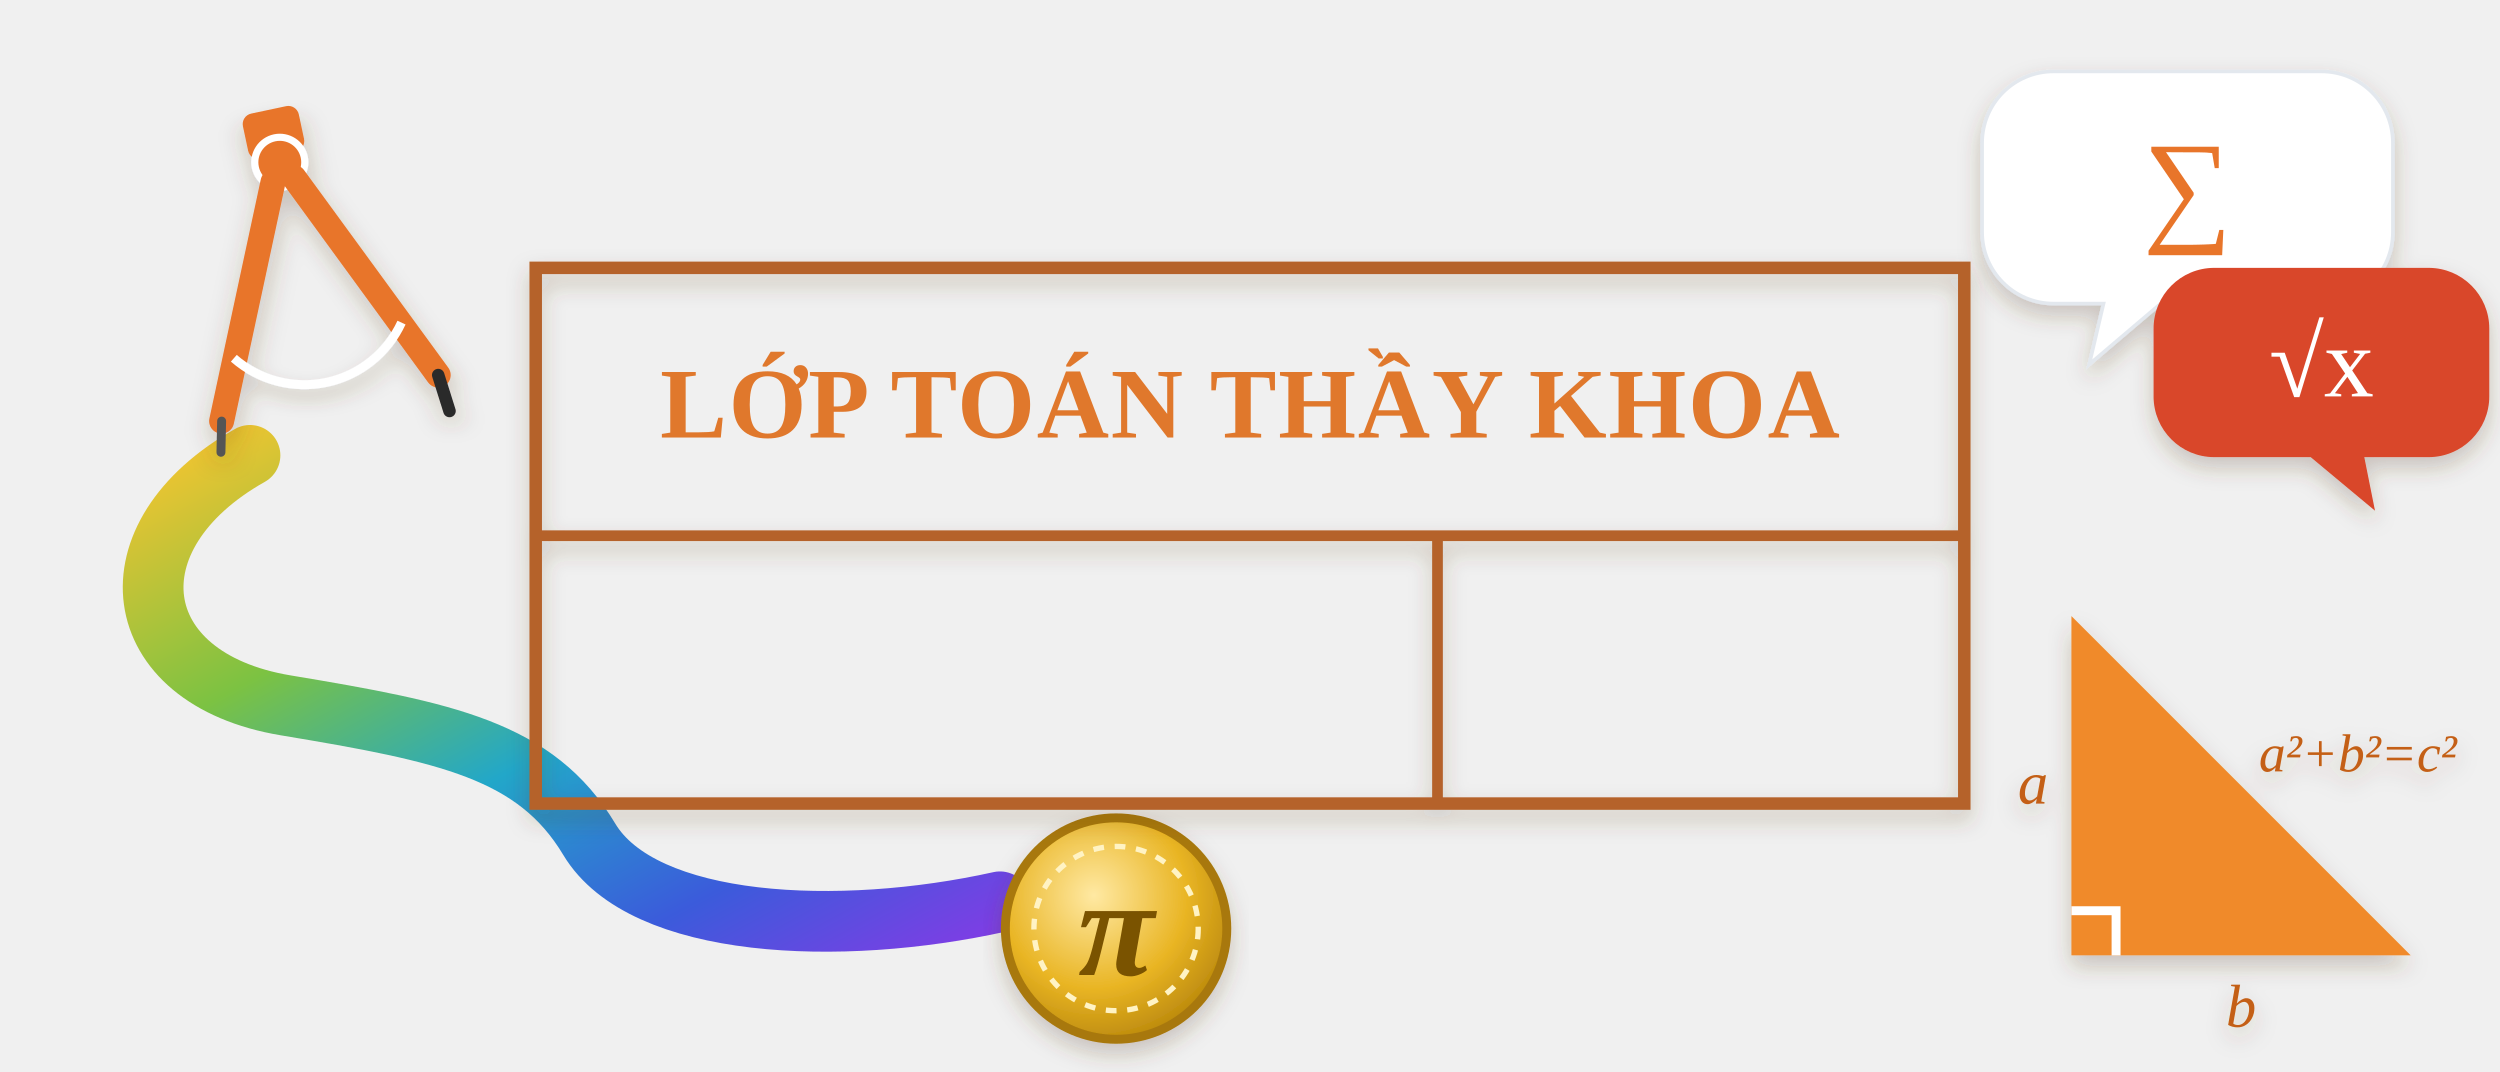
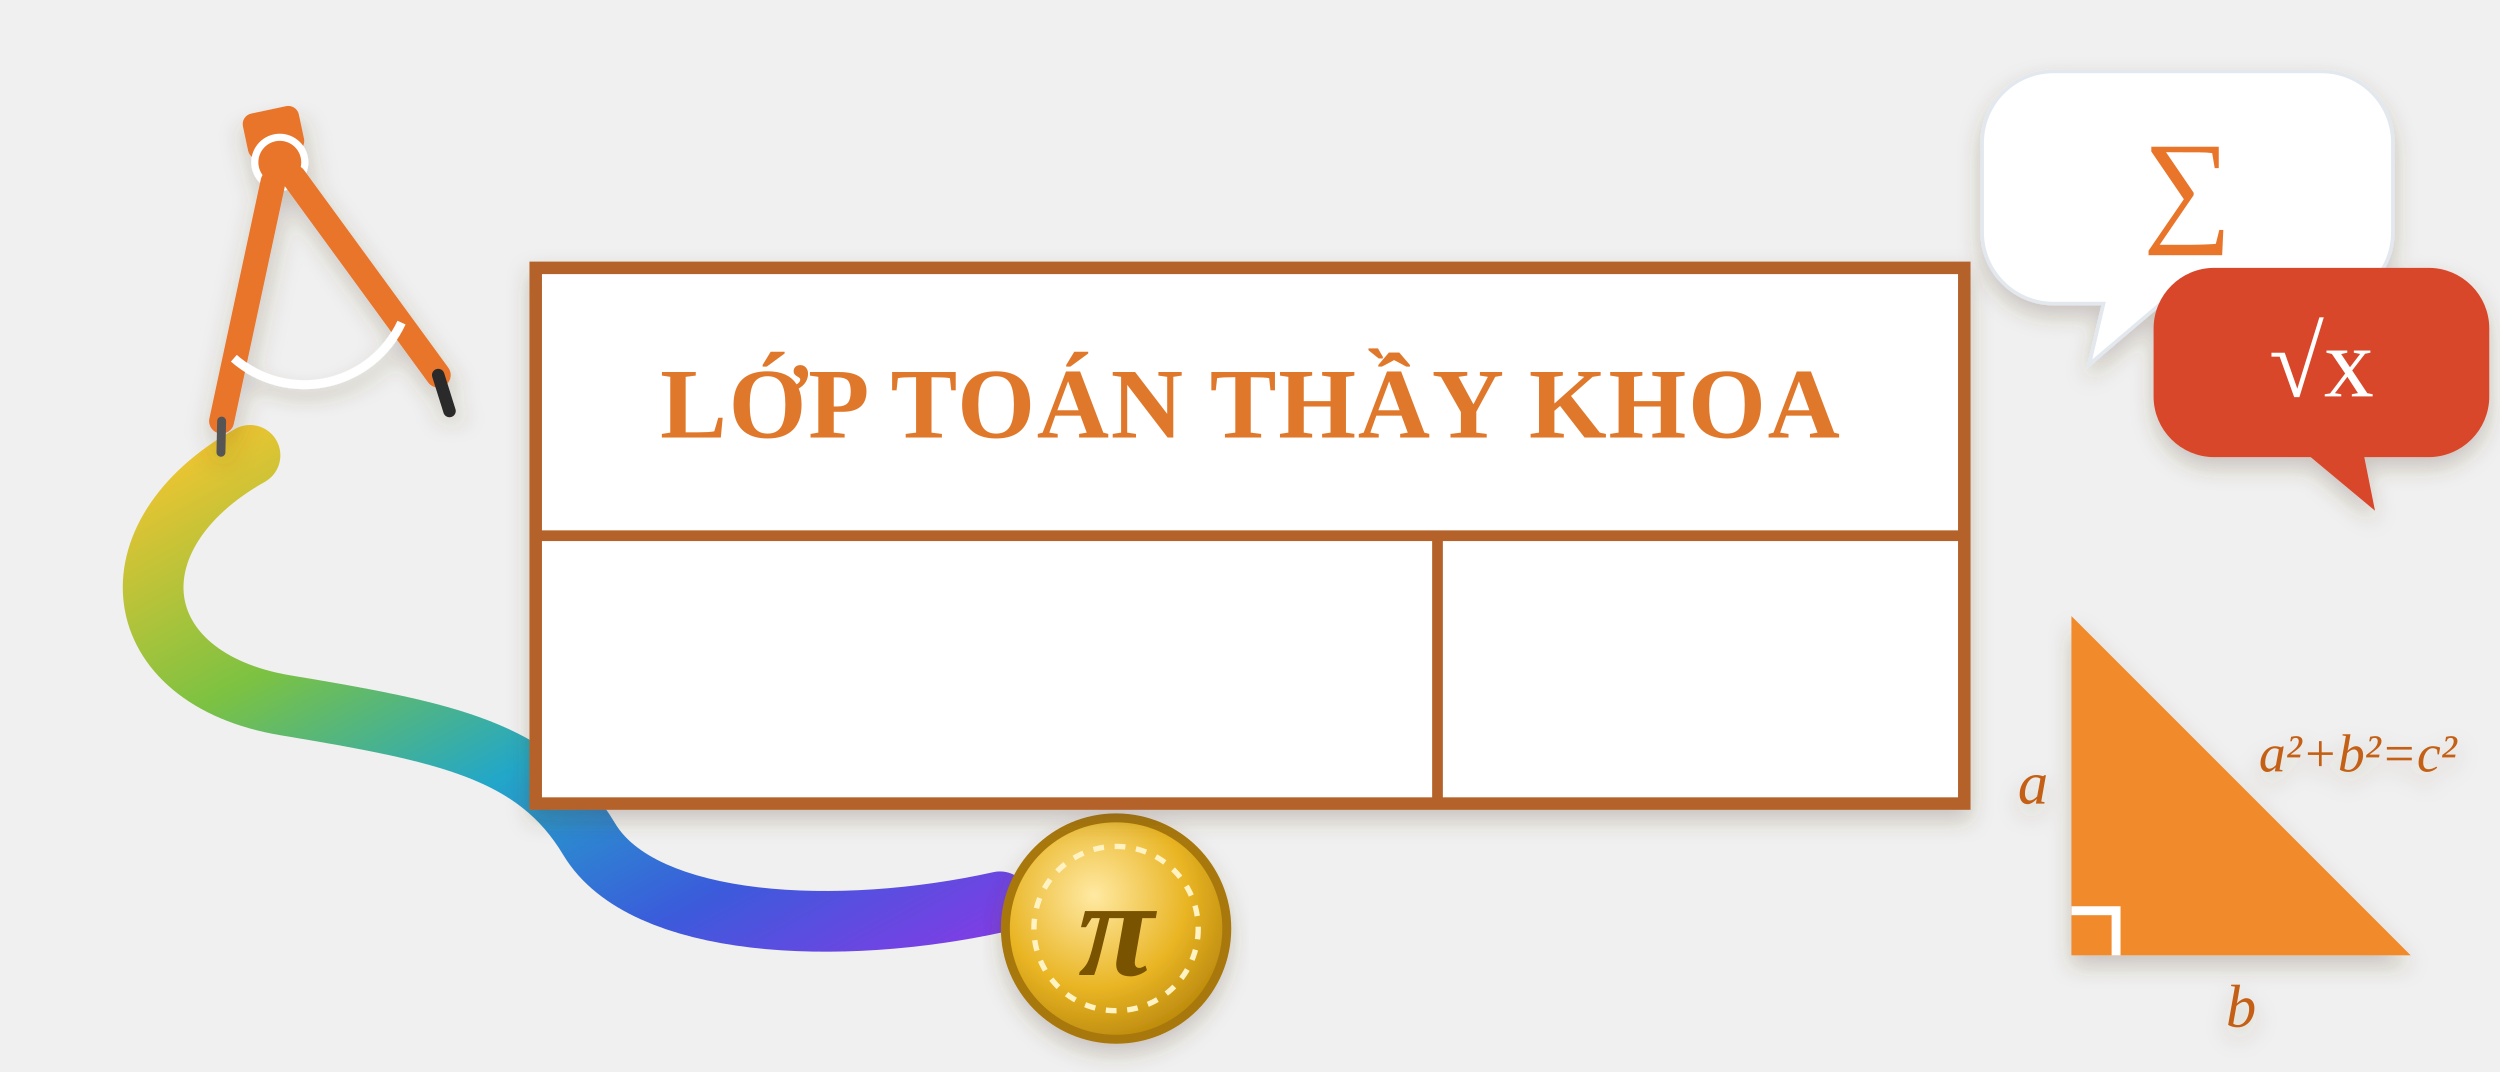
<svg xmlns="http://www.w3.org/2000/svg" width="1400" height="600" viewBox="0 0 1400 600">
  <defs>
    <pattern id="grid" width="28" height="28" patternUnits="userSpaceOnUse">
      <path d="M28 0H0V28" fill="none" stroke="#c9dbe8" stroke-width="1" />
    </pattern>
    <linearGradient id="rb" x1="0" y1="0" x2="1" y2="1">
      <stop offset="0" stop-color="#f4c430" />
      <stop offset=".3" stop-color="#7cc242" />
      <stop offset=".55" stop-color="#22a7c9" />
      <stop offset=".8" stop-color="#3b5bdb" />
      <stop offset="1" stop-color="#7b3fe4" />
    </linearGradient>
    <radialGradient id="gold" cx=".4" cy=".35" r=".7">
      <stop offset="0" stop-color="#ffe9a3" />
      <stop offset=".6" stop-color="#e9b524" />
      <stop offset="1" stop-color="#b8860b" />
    </radialGradient>
    <filter id="sh" x="-10%" y="-10%" width="120%" height="130%">
      <feDropShadow dx="0" dy="6" stdDeviation="6" flood-color="#5a3a1a" flood-opacity=".25" />
    </filter>
  </defs>
  <path d="M140 255 C 60 300, 70 380, 160 395 S 300 420, 330 470 S 470 525, 560 505" fill="none" stroke="url(#rb)" stroke-width="34" stroke-linecap="round" />
  <g transform="translate(625 520)" filter="url(#sh)">
    <circle r="62" fill="url(#gold)" stroke="#a87808" stroke-width="5" />
    <circle r="46" fill="none" stroke="#fff3c4" stroke-width="3" stroke-dasharray="6 6" />
    <text y="26" text-anchor="middle" font-family="Liberation Serif" font-weight="bold" font-style="italic" font-size="78" fill="#7a5200">π</text>
  </g>
  <g transform="translate(165 130) rotate(-12)" filter="url(#sh)">
    <rect x="-16" y="-70" width="32" height="26" rx="6" fill="#e8742a" />
    <circle cx="0" cy="-40" r="14" fill="#e8742a" stroke="#fff" stroke-width="4" />
    <path d="M-6 -30 L-62 95" stroke="#e8742a" stroke-width="14" stroke-linecap="round" />
    <path d="M6 -30 L62 95" stroke="#e8742a" stroke-width="14" stroke-linecap="round" />
    <path d="M-62 95 L-66 112" stroke="#555" stroke-width="5" stroke-linecap="round" />
    <path d="M62 95 L64 116" stroke="#2b2b2b" stroke-width="7" stroke-linecap="round" />
    <path d="M-48 62 A 60 60 0 0 0 48 62" fill="none" stroke="#fff" stroke-width="5" />
  </g>
  <g filter="url(#sh)">
    <path d="M1150 40 h150 a40 40 0 0 1 40 40 v50 a40 40 0 0 1 -40 40 h-90 l-40 34 l8 -34 h-28 a40 40 0 0 1 -40 -40 v-50 a40 40 0 0 1 40 -40z" fill="#ffffff" stroke="#e3e8ee" stroke-width="2" />
    <text x="1225" y="128" text-anchor="middle" font-family="Liberation Serif" font-size="70" fill="#e8742a">∑</text>
    <path d="M1240 150 h120 a34 34 0 0 1 34 34 v38 a34 34 0 0 1 -34 34 h-36 l6 30 l-36 -30 h-54 a34 34 0 0 1 -34 -34 v-38 a34 34 0 0 1 34 -34z" fill="#d9472b" />
    <text x="1300" y="222" text-anchor="middle" font-family="Liberation Serif" font-size="56" fill="#fff">√x</text>
  </g>
  <g transform="translate(1255 440)" filter="url(#sh)">
    <path d="M-95 95 L95 95 L-95 -95 Z" fill="#f08a2c" />
    <path d="M-95 70 h25 v25" fill="none" stroke="#fff" stroke-width="5" />
    <text x="-108" y="10" text-anchor="end" font-family="Liberation Serif" font-style="italic" font-size="34" fill="#c45f12">a</text>
    <text x="0" y="135" text-anchor="middle" font-family="Liberation Serif" font-style="italic" font-size="34" fill="#c45f12">b</text>
    <text x="10" y="-8" font-family="Liberation Serif" font-style="italic" font-size="30" fill="#c45f12">a²+b²=c²</text>
  </g>
  <g filter="url(#sh)">
-     <rect x="300" y="150" width="800" height="300" fill="none" stroke="#b5622a" stroke-width="7" />
+     <rect x="300" y="150" width="800" height="300" fill="#ffffff" stroke="#b5622a" stroke-width="7" />
    <line x1="300" y1="300" x2="1100" y2="300" stroke="#b5622a" stroke-width="6" />
    <line x1="805" y1="300" x2="805" y2="450" stroke="#b5622a" stroke-width="6" />
  </g>
  <text x="700" y="245" text-anchor="middle" font-family="Liberation Serif" font-weight="bold" font-size="56" letter-spacing="1" fill="#e0782c">LỚP TOÁN THẦY KHOA</text>
</svg>
